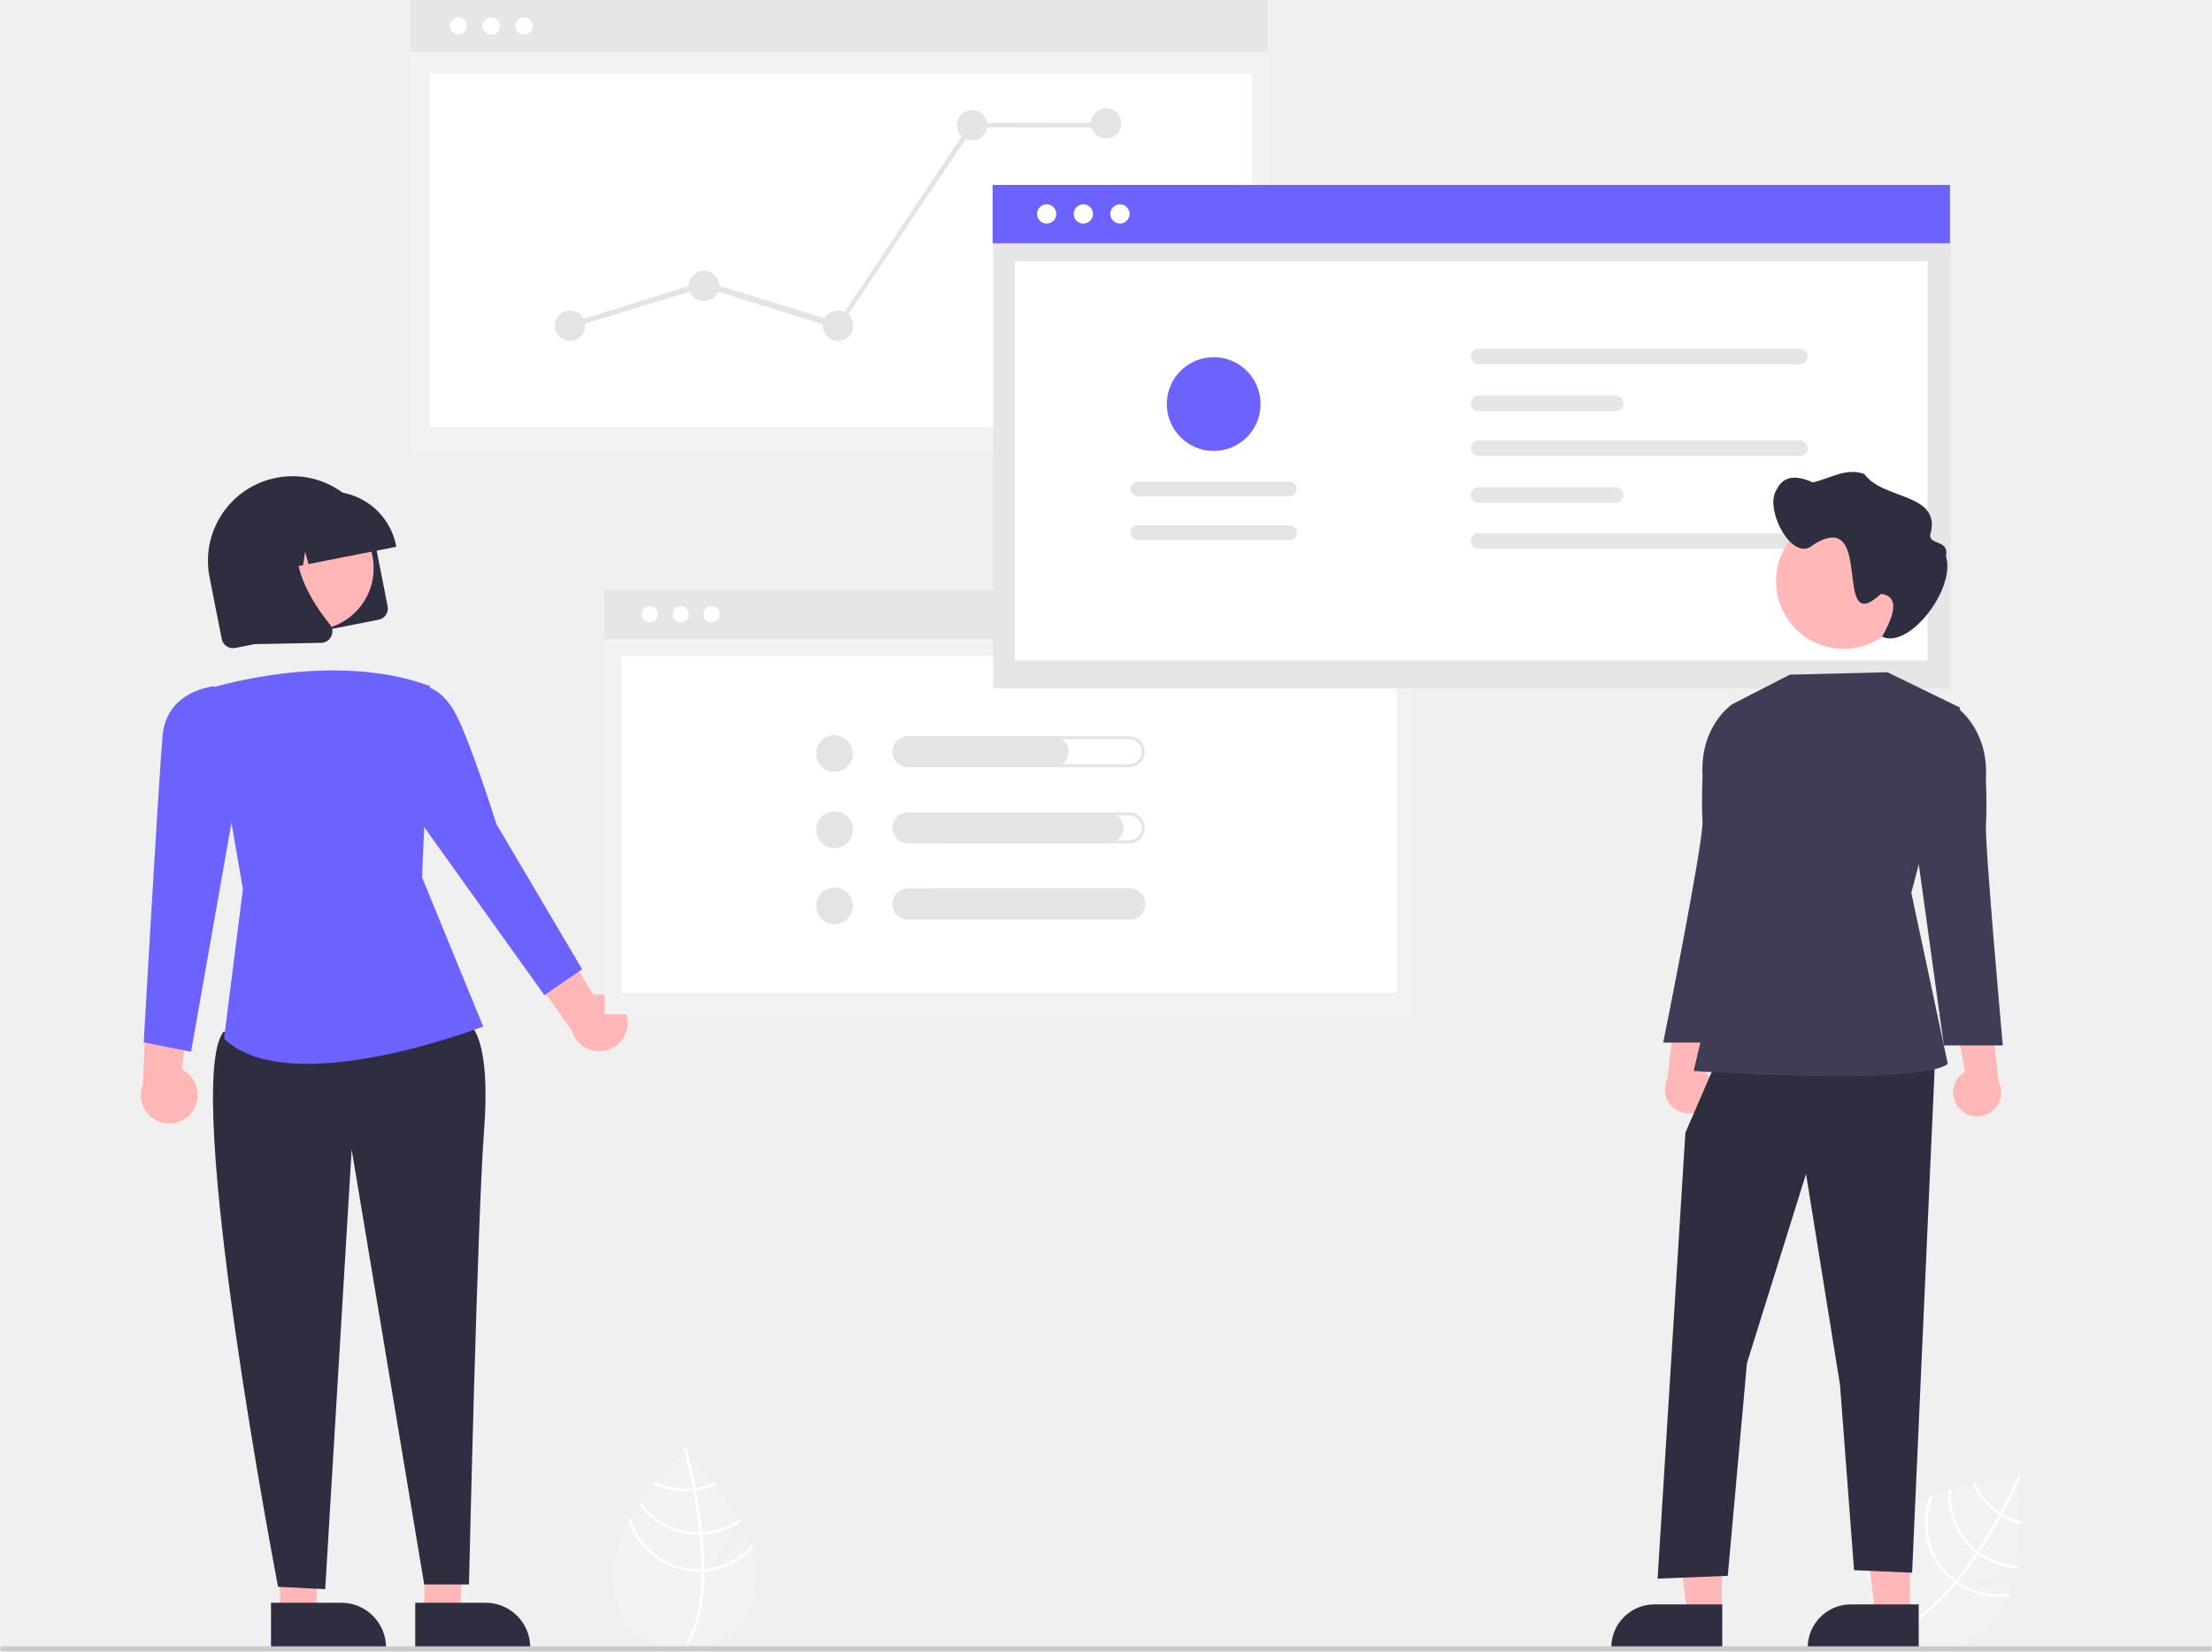
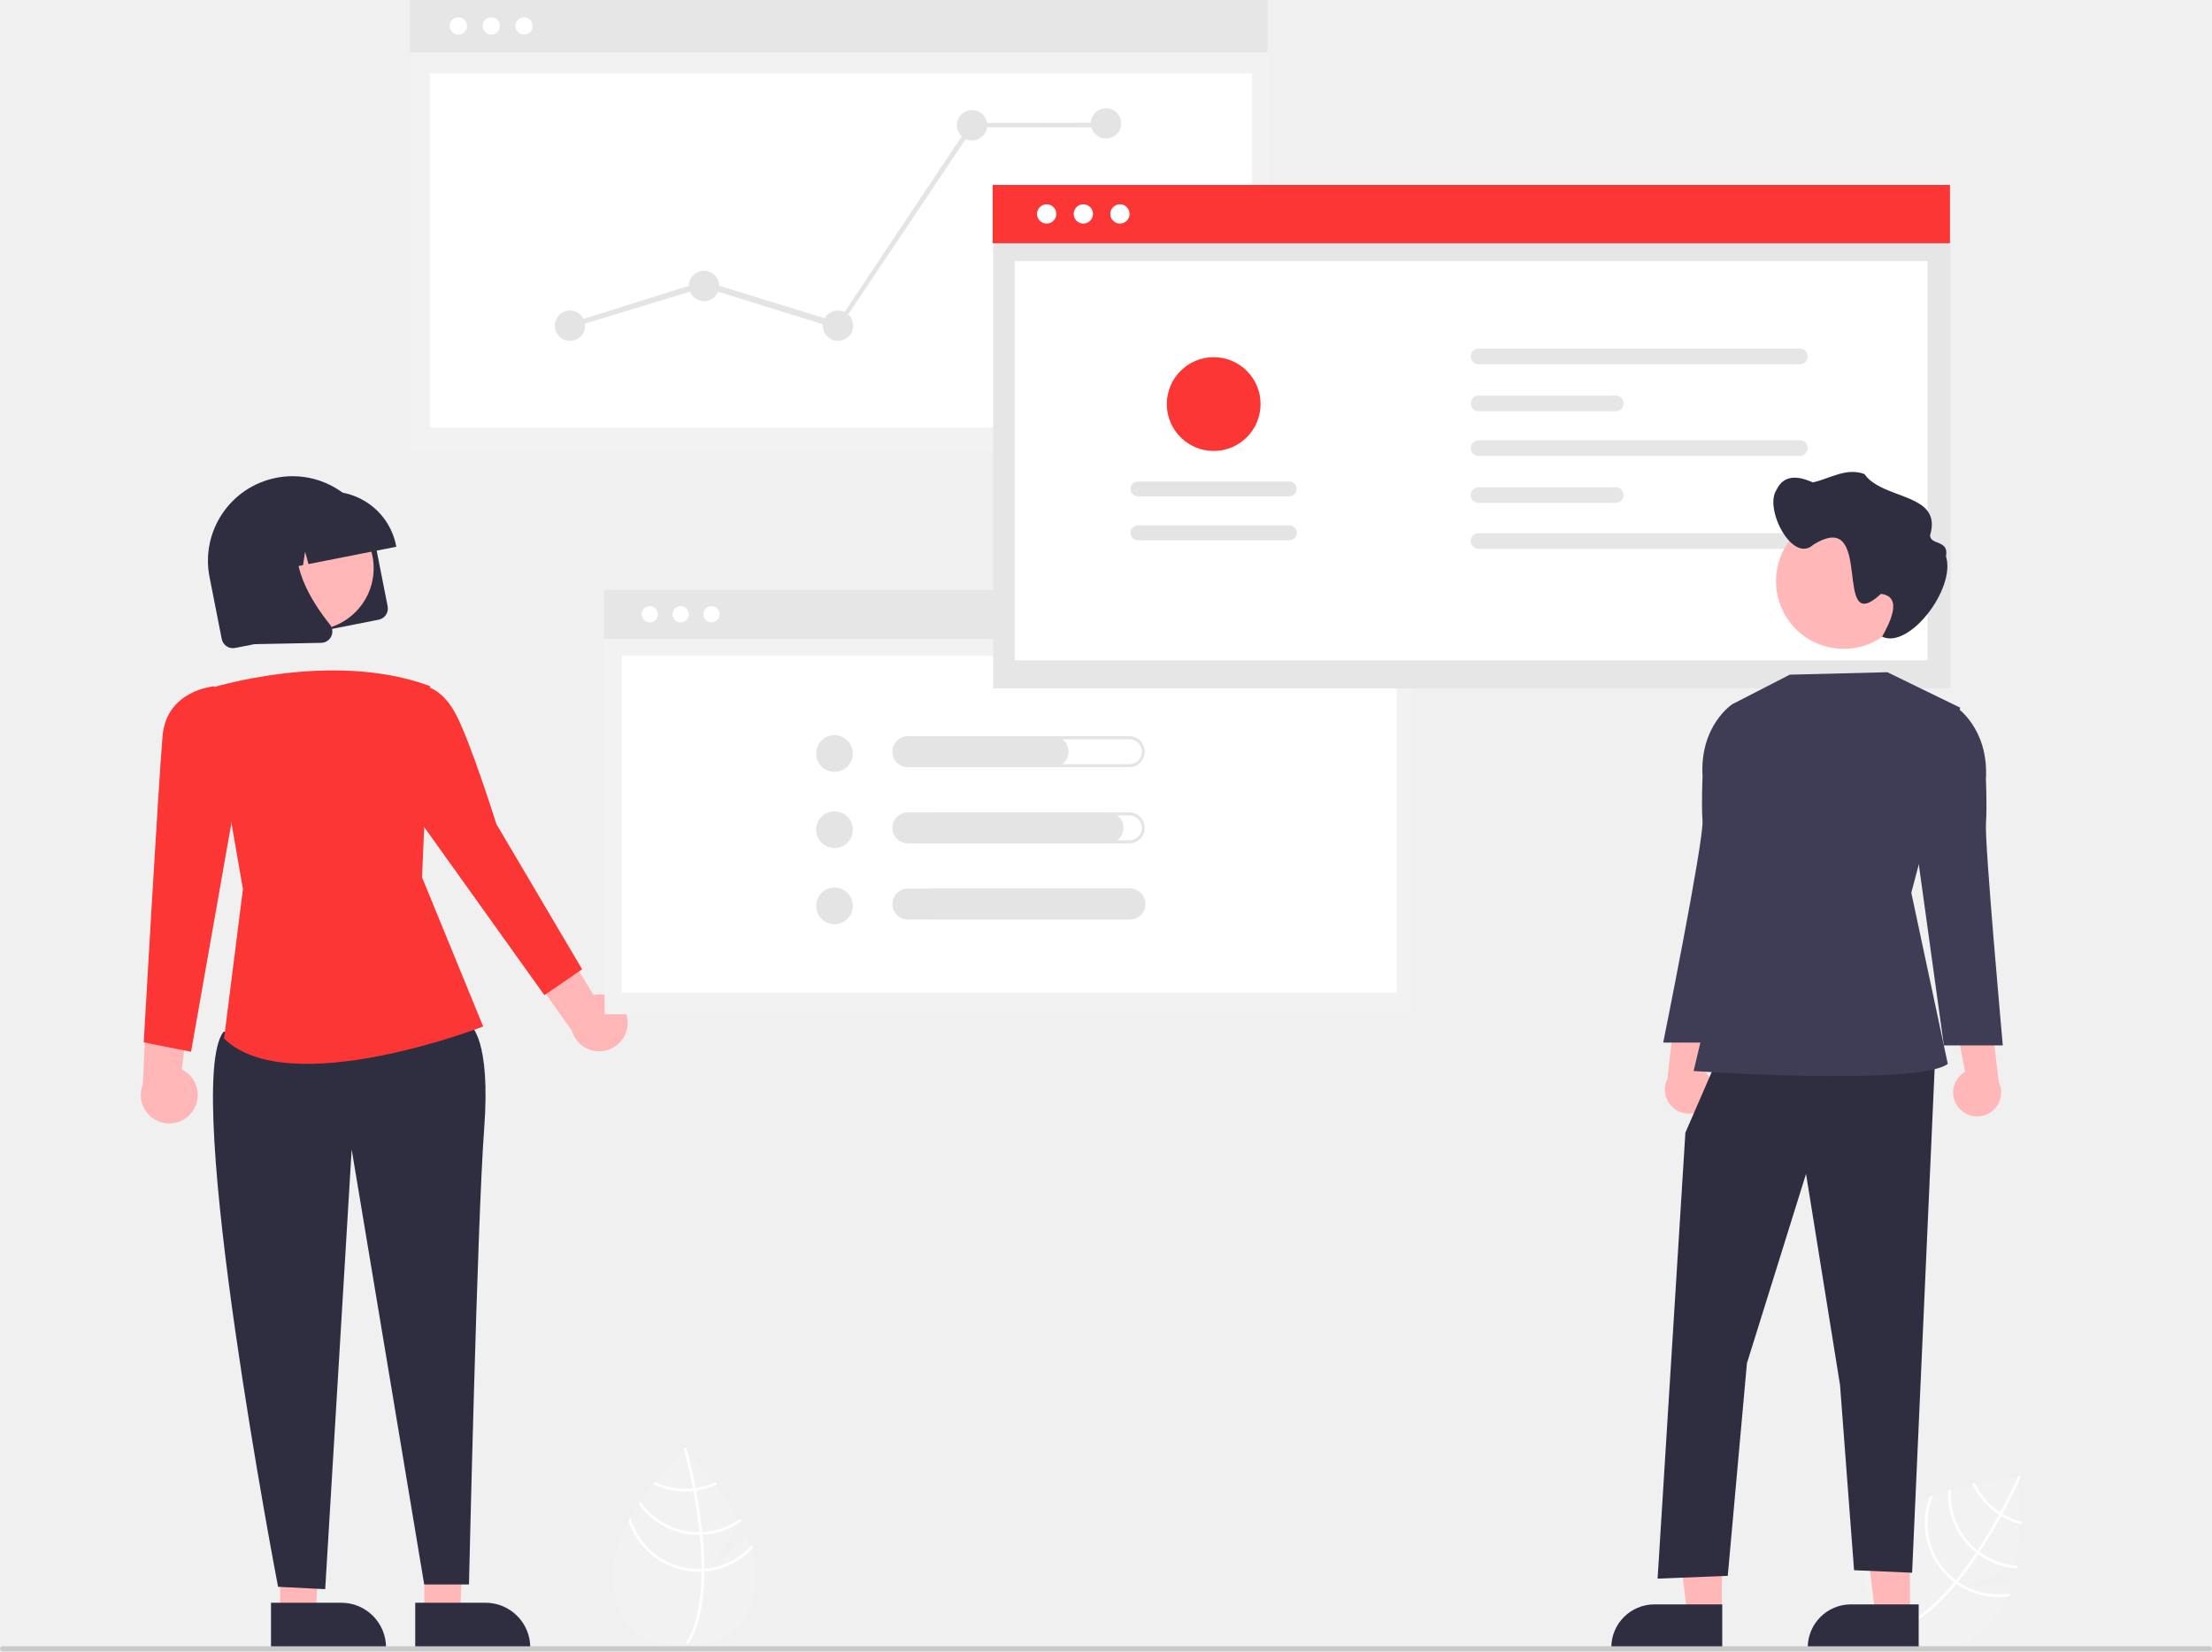
<svg xmlns="http://www.w3.org/2000/svg" id="a9bf0661-4ff9-474e-842c-2ecc0dde3355" data-name="Layer 1" width="864" height="645" viewBox="0 0 864 645">
  <path d="M459.675,727.481l-13.169,12.124,10.466-17.561C448.726,707.091,435.24,694.168,435.24,694.168s-27.978,26.805-27.978,47.876S419.788,770.472,435.24,770.472c15.452,0,27.978-7.357,27.978-28.428A36.962,36.962,0,0,0,459.675,727.481Z" transform="translate(-168 -127.5)" fill="#f2f2f2" />
  <path d="M443.119,740.262v1.039c-.062,12.073-2.098,21.492-6.093,28.125-.057.098-.118.19-.175.288l-.447-.272-.427-.267c4.432-7.162,6-17.286,6.057-27.816.005-.339.01-.684.005-1.028-.015-4.458-.288-8.967-.725-13.348-.031-.339-.067-.684-.103-1.028-.607-5.779-1.481-11.301-2.375-16.098-.062-.339-.129-.679-.195-1.013-1.548-8.113-3.126-13.99-3.486-15.291-.041-.159-.067-.247-.072-.267l.488-.139.005-.005.494-.139c.005.021.093.314.236.859.55,2.036,1.98,7.563,3.383,14.854.062.329.129.668.19,1.008.73,3.892,1.445,8.242,2.01,12.808q.216,1.72.386,3.393c.041.344.077.689.108,1.028Q443.093,734.053,443.119,740.262Z" transform="translate(-168 -127.5)" fill="#fff" />
  <path d="M439.689,708.713c-.344.046-.694.093-1.049.129a28.365,28.365,0,0,1-2.9.149,27.592,27.592,0,0,1-11.929-2.694c-.216.272-.432.545-.653.823a28.614,28.614,0,0,0,12.582,2.9,29.347,29.347,0,0,0,3.095-.165c.35-.036.699-.082,1.044-.134a28.373,28.373,0,0,0,8.201-2.483q-.332-.424-.648-.833A27.497,27.497,0,0,1,439.689,708.713Z" transform="translate(-168 -127.5)" fill="#fff" />
  <path d="M442.275,725.922q-.532.031-1.064.031c-.108.005-.221.005-.329.005a27.738,27.738,0,0,1-22.767-11.893c-.206.303-.411.607-.612.915a28.768,28.768,0,0,0,23.379,12.006c.144,0,.288,0,.432-.005.36-.005.715-.015,1.069-.031a28.616,28.616,0,0,0,15.245-5.347c-.165-.303-.329-.607-.499-.91A27.548,27.548,0,0,1,442.275,725.922Z" transform="translate(-168 -127.5)" fill="#fff" />
  <path d="M443.119,740.262c-.36.031-.72.051-1.08.067-.386.015-.771.026-1.157.026a27.813,27.813,0,0,1-26.664-20.011c-.231.416-.463.828-.684,1.244a28.832,28.832,0,0,0,27.348,19.795c.386,0,.771-.005,1.152-.026.365-.01.725-.031,1.085-.057a28.747,28.747,0,0,0,18.973-9.26c-.108-.38-.231-.756-.355-1.136A27.723,27.723,0,0,1,443.119,740.262Z" transform="translate(-168 -127.5)" fill="#fff" />
  <path d="M953.718,745.933l-17.871,1.031,19.226-6.949c3.1-16.792.86-35.335.86-35.335s-38.63,3-51.985,19.298-8.33,29.928,3.622,39.721c11.952,9.794,26.303,12.043,39.658-4.255A36.962,36.962,0,0,0,953.718,745.933Z" transform="translate(-168 -127.5)" fill="#f2f2f2" />
  <path d="M932.811,745.324l-.658.803c-7.7,9.299-15.245,15.294-22.539,17.892-.106.04-.212.072-.318.112l-.173-.494-.161-.477c7.968-2.731,15.597-9.567,22.315-17.676.219-.259.441-.522.656-.792,2.814-3.458,5.461-7.118,7.899-10.784.191-.282.382-.571.572-.861,3.194-4.855,6.018-9.68,8.366-13.957.167-.302.331-.606.491-.907,3.945-7.256,6.449-12.803,6.996-14.037.069-.149.105-.233.114-.252l.466.202.007-.001.47.205c-.009.019-.127.301-.361.814-.865,1.924-3.263,7.105-6.798,13.634-.161.294-.324.598-.492.9-1.902,3.473-4.106,7.291-6.563,11.181q-.923,1.467-1.853,2.869c-.187.292-.377.582-.568.864Q936.727,740.506,932.811,745.324Z" transform="translate(-168 -127.5)" fill="#fff" />
  <path d="M950.155,718.748c-.296-.183-.596-.368-.893-.565a28.366,28.366,0,0,1-2.338-1.723,27.592,27.592,0,0,1-7.519-9.645c-.34.074-.679.148-1.026.222a28.613,28.613,0,0,0,7.894,10.217,29.344,29.344,0,0,0,2.498,1.835c.293.194.593.38.892.558a28.372,28.372,0,0,0,7.917,3.277q.012-.538.027-1.055A27.497,27.497,0,0,1,950.155,718.748Z" transform="translate(-168 -127.5)" fill="#fff" />
  <path d="M941.248,733.698q-.431-.313-.843-.651c-.087-.064-.174-.136-.258-.205a27.738,27.738,0,0,1-10.072-23.629c-.351.104-.703.209-1.053.32A28.768,28.768,0,0,0,939.496,733.638c.111.091.223.182.337.27.282.224.563.441.847.654a28.616,28.616,0,0,0,15.181,5.527c.065-.339.13-.678.191-1.02A27.548,27.548,0,0,1,941.248,733.698Z" transform="translate(-168 -127.5)" fill="#fff" />
  <path d="M932.811,745.324c-.298-.204-.589-.416-.878-.633-.308-.233-.613-.469-.911-.713a27.813,27.813,0,0,1-7.941-32.379c-.443.175-.883.347-1.318.529a28.832,28.832,0,0,0,8.607,32.645c.298.244.6.485.907.71.289.223.58.436.875.644a28.747,28.747,0,0,0,20.544,4.863c.158-.363.3-.731.446-1.104A27.724,27.724,0,0,1,932.811,745.324Z" transform="translate(-168 -127.5)" fill="#fff" />
  <polygon points="165.74 630.543 179.675 630.542 182.261 576.504 165.737 576.794 165.74 630.543" fill="#ffb6b6" />
  <path d="M330.185,753.493l27.443-.001h.001a17.49,17.49,0,0,1,17.489,17.488v.568l-44.932.002Z" transform="translate(-168 -127.5)" fill="#2f2e41" />
  <polygon points="109.407 630.543 123.342 630.542 126.104 576.504 109.404 576.794 109.407 630.543" fill="#ffb6b6" />
  <path d="M273.852,753.493l27.443-.001h.001a17.49,17.49,0,0,1,17.489,17.488v.568l-44.932.002Z" transform="translate(-168 -127.5)" fill="#2f2e41" />
  <path d="M413.15,526.538a11.048,11.048,0,0,0-13.353-10.425L379.451,482.538l-8.745,18.432,20.662,29.058a11.107,11.107,0,0,0,21.782-3.49Z" transform="translate(-168 -127.5)" fill="#ffb6b6" />
  <path d="M243.132,561.658a11.048,11.048,0,0,0-4.113-16.433l4.617-38.987-18.234,9.15-1.589,35.62a11.107,11.107,0,0,0,19.319,10.65Z" transform="translate(-168 -127.5)" fill="#ffb6b6" />
  <path d="M341.911,522.164l9.868,5.846s8.018,5.104,5.322,40.606-5.919,177.737-5.919,177.737H333.69l-28.329-169.908-10.337,171.749-18.412-.921s-37.618-195.536-21.341-216.758Z" transform="translate(-168 -127.5)" fill="#2f2e41" />
-   <path d="M249.316,396.528s47.988-15.427,86.707-1.044l-3.17,74.684,23.883,58.256s-75.927,29.452-101.229,4.701l7.379-58.354Z" transform="translate(-168 -127.5)" fill="#6c63ff" />
-   <path d="M323.121,404.255l10.056-8.771s6.708-.079,12.481,10.241,16.231,43.632,16.231,43.632l33.482,56.715L380.642,516.198l-53.103-74.266Z" transform="translate(-168 -127.5)" fill="#6c63ff" />
-   <path d="M251.096,400.21l.686-4.679s-18.698,1.383-20.28,19.4-7.365,119.68-7.365,119.68l18.495,3.682L261.031,433.951Z" transform="translate(-168 -127.5)" fill="#6c63ff" />
+   <path d="M249.316,396.528s47.988-15.427,86.707-1.044l-3.17,74.684,23.883,58.256s-75.927,29.452-101.229,4.701l7.379-58.354Z" transform="translate(-168 -127.5)" fill="#fc3635" />
+   <path d="M323.121,404.255l10.056-8.771s6.708-.079,12.481,10.241,16.231,43.632,16.231,43.632l33.482,56.715L380.642,516.198l-53.103-74.266Z" transform="translate(-168 -127.5)" fill="#fc3635" />
+   <path d="M251.096,400.21l.686-4.679s-18.698,1.383-20.28,19.4-7.365,119.68-7.365,119.68l18.495,3.682L261.031,433.951Z" transform="translate(-168 -127.5)" fill="#fc3635" />
  <path d="M315.918,369.536l-56.097,11.046a4.441,4.441,0,0,1-5.209-3.495L249.85,352.907a33.023,33.023,0,0,1,64.802-12.76l4.761,24.18A4.441,4.441,0,0,1,315.918,369.536Z" transform="translate(-168 -127.5)" fill="#2f2e41" />
  <circle cx="121.739" cy="221.93" r="24.211" fill="#ffb6b6" />
  <path d="M322.793,341.055l-34.302,6.755-1.322-4.855-.789,5.271-5.282,1.04-2.619-9.623-1.564,10.447-10.22,2.012-.095-.484a26.152,26.152,0,0,1,20.583-30.678l4.836-.952a26.152,26.152,0,0,1,30.678,20.584Z" transform="translate(-168 -127.5)" fill="#2f2e41" />
  <path d="M294.241,378.493a4.53,4.53,0,0,1-.784.084l-25.99.514-8.174-41.512,27.649-5.445-.527.933c-7.337,12.983,3.385,29.581,10.429,38.32a4.37,4.37,0,0,1,.556,4.62A4.418,4.418,0,0,1,294.241,378.493Z" transform="translate(-168 -127.5)" fill="#2f2e41" />
  <rect id="b0371f3f-df42-4d60-b6c1-6000de199dd5" data-name="Rectangle 246" x="160.347" y="0.272" width="334.981" height="175.89" fill="#f2f2f2" />
  <rect id="a5ec3362-5fc6-49dd-bbc1-e584c03fc30b" data-name="Rectangle 264" x="160.143" width="334.981" height="20.39" fill="#e6e6e6" />
  <rect id="edb19af0-e7ad-43aa-9651-c68038fb40c2" data-name="Rectangle 247" x="167.923" y="28.658" width="321.136" height="138.232" fill="#fff" />
  <circle id="fcfbd1c3-546b-4aa9-92d2-19035f23e7a3" data-name="Ellipse 194" cx="191.886" cy="10.143" r="3.373" fill="#fff" />
  <circle id="fcf1e260-d16a-4b37-91b5-eb72ad8ee2c7" data-name="Ellipse 195" cx="204.689" cy="10.143" r="3.373" fill="#fff" />
  <circle id="ae552ed4-f0ed-4b8a-a24a-450e5f71adc4" data-name="Ellipse 246" cx="179.049" cy="10.143" r="3.373" fill="#fff" />
  <circle cx="222.633" cy="127.209" r="5.926" fill="#e4e4e4" />
  <circle cx="274.981" cy="111.689" r="5.926" fill="#e4e4e4" />
  <circle cx="327.33" cy="127.209" r="5.926" fill="#e4e4e4" />
  <circle cx="379.678" cy="48.923" r="5.926" fill="#e4e4e4" />
  <circle cx="432.026" cy="48.193" r="5.926" fill="#e4e4e4" />
  <polygon points="327.454 128.537 274.981 112.234 223.226 128 222.041 126.419 274.981 109.766 327.205 125.882 379.1 48.091 379.309 48.006 431.657 47.914 432.395 49.747 380.255 49.755 327.454 128.537" fill="#e4e4e4" />
  <rect id="a979eff9-2035-45aa-8fad-490bbaa22894" data-name="Rectangle 246" x="236.194" y="230.63" width="315.238" height="165.523" fill="#f2f2f2" />
  <rect id="b5344e31-85e8-4079-8f4b-e609523654c2" data-name="Rectangle 264" x="236.002" y="230.374" width="315.238" height="19.189" fill="#e6e6e6" />
  <rect id="a6983896-3ceb-4bf9-866b-7e40cad74d1b" data-name="Rectangle 247" x="242.841" y="256.235" width="302.691" height="131.489" fill="#fff" />
  <circle id="f96e66fe-9216-4da2-bba4-b63d176988a9" data-name="Ellipse 194" cx="265.874" cy="239.919" r="3.174" fill="#fff" />
  <circle id="e3ffbb79-e13a-4bd7-b23c-45510780cb2f" data-name="Ellipse 195" cx="277.923" cy="239.919" r="3.174" fill="#fff" />
  <circle id="ec6ea03b-7290-43d8-8b25-59bf30f1f0ee" data-name="Ellipse 246" cx="253.794" cy="239.919" r="3.174" fill="#fff" />
  <rect id="e9e5cf6b-8f55-43bf-8281-302b4fb1e9d5" data-name="Rectangle 246" x="387.948" y="72.539" width="373.927" height="196.339" fill="#e6e6e6" />
-   <rect id="e4e8a65e-8422-4898-a810-30d755c7dafc" data-name="Rectangle 264" x="387.72" y="72.236" width="373.927" height="22.761" fill="#6c63ff" />
+   <rect id="e4e8a65e-8422-4898-a810-30d755c7dafc" data-name="Rectangle 264" x="387.72" y="72.236" width="373.927" height="22.761" fill="#fc3635" />
  <rect id="b6acd298-89f8-46a0-ab3e-c2f0533bc288" data-name="Rectangle 247" x="396.342" y="101.988" width="356.537" height="155.932" fill="#fff" />
  <circle id="a2e6f9e4-3ad4-420f-8fe3-197d901d1e70" data-name="Ellipse 194" cx="423.153" cy="83.558" r="3.765" fill="#fff" />
  <circle id="b303a717-eadc-4672-a419-54a1feb6afd8" data-name="Ellipse 195" cx="437.445" cy="83.558" r="3.765" fill="#fff" />
  <circle id="b1ff2c46-8045-41fc-afe2-76f8fb520d89" data-name="Ellipse 246" cx="408.824" cy="83.558" r="3.765" fill="#fff" />
  <path d="M745.157,263.656a3.084,3.084,0,0,0,0,6.114H871.41a3.084,3.084,0,0,0,0-6.114Z" transform="translate(-168 -127.5)" fill="#e6e6e6" />
  <path d="M745.157,335.752a3.084,3.084,0,0,0,0,6.114H871.41a3.084,3.084,0,0,0,0-6.114Z" transform="translate(-168 -127.5)" fill="#e6e6e6" />
  <path d="M745.157,281.997a3.084,3.084,0,0,0,0,6.114h54.327a3.084,3.084,0,0,0,0-6.114Z" transform="translate(-168 -127.5)" fill="#e6e6e6" />
  <path d="M745.157,299.479a3.084,3.084,0,0,0,0,6.114H871.41a3.084,3.084,0,0,0,0-6.114Z" transform="translate(-168 -127.5)" fill="#e6e6e6" />
  <path d="M745.157,317.82a3.084,3.084,0,0,0,0,6.114h54.327a3.084,3.084,0,0,0,0-6.114Z" transform="translate(-168 -127.5)" fill="#e6e6e6" />
  <path d="M671.576,338.516a2.91,2.91,0,1,0,.003-5.819H612.553a2.91,2.91,0,1,0-.003,5.819H671.576Z" transform="translate(-168 -127.5)" fill="#e4e4e4" />
  <path d="M671.576,321.374a2.91,2.91,0,0,0,0-5.819H612.553a2.91,2.91,0,1,0-.003,5.819H671.576Z" transform="translate(-168 -127.5)" fill="#e4e4e4" />
-   <path d="M642.064,267.005a18.314,18.314,0,1,1-18.314,18.314v0A18.335,18.335,0,0,1,642.064,267.005Z" transform="translate(-168 -127.5)" fill="#6c63ff" />
+   <path d="M642.064,267.005a18.314,18.314,0,1,1-18.314,18.314v0A18.335,18.335,0,0,1,642.064,267.005Z" transform="translate(-168 -127.5)" fill="#fc3635" />
  <circle cx="325.952" cy="294.307" r="7.166" fill="#e4e4e4" />
  <path d="M609.085,416.231a4.86,4.86,0,1,1,0,9.719H533.721a4.86,4.86,0,1,1,0-9.719h75.364m0-1.19H533.721a6.05,6.05,0,1,0,0,12.1h75.364a6.05,6.05,0,1,0,0-12.1Z" transform="translate(-168 -127.5)" fill="#e4e4e4" />
  <path d="M579.348,427.14h-56.733a6.05,6.05,0,1,1,0-12.1h56.733a6.05,6.05,0,0,1,0,12.1Z" transform="translate(-168 -127.5)" fill="#e4e4e4" />
  <circle cx="325.952" cy="324.062" r="7.166" fill="#e4e4e4" />
  <path d="M609.085,445.986a4.86,4.86,0,1,1,0,9.719H533.721a4.86,4.86,0,1,1,0-9.719h75.364m0-1.19H533.721a6.05,6.05,0,1,0,0,12.1h75.364a6.05,6.05,0,1,0,0-12.1Z" transform="translate(-168 -127.5)" fill="#e4e4e4" />
  <path d="M600.771,456.895H522.615a6.05,6.05,0,0,1,0-12.1h78.157a6.05,6.05,0,0,1,0,12.1Z" transform="translate(-168 -127.5)" fill="#e4e4e4" />
  <circle cx="325.952" cy="353.817" r="7.166" fill="#e4e4e4" />
  <path d="M609.085,475.741a4.86,4.86,0,1,1,0,9.719H533.721a4.86,4.86,0,1,1,0-9.719h75.364m0-1.19H533.721a6.05,6.05,0,1,0,0,12.1h75.364a6.05,6.05,0,1,0,0-12.1Z" transform="translate(-168 -127.5)" fill="#e4e4e4" />
  <path d="M609.353,486.651h-86.739a6.05,6.05,0,1,1,0-12.1h86.739a6.05,6.05,0,0,1,0,12.1Z" transform="translate(-168 -127.5)" fill="#e4e4e4" />
  <path d="M834.869,559.069a9.311,9.311,0,0,0-2.486-14.059l6.188-32.505-15.871,6.614-3.443,29.853A9.362,9.362,0,0,0,834.869,559.069Z" transform="translate(-168 -127.5)" fill="#ffb7b7" />
  <polygon points="746.005 631.024 732.566 631.023 726.173 579.187 746.008 579.188 746.005 631.024" fill="#ffb7b7" />
  <path d="M917.433,771.551l-43.333-.002v-.548a16.867,16.867,0,0,1,16.866-16.866h.001l26.466.001Z" transform="translate(-168 -127.5)" fill="#2f2e41" />
  <polygon points="672.561 631.024 659.122 631.023 652.729 579.187 672.564 579.188 672.561 631.024" fill="#ffb7b7" />
  <path d="M840.7,771.551l-43.333-.002v-.548a16.867,16.867,0,0,1,16.866-16.866h.001l26.466.001Z" transform="translate(-168 -127.5)" fill="#2f2e41" />
  <polygon points="671.46 412.093 658.306 442.398 647.455 616.58 674.86 615.484 682.344 532.451 705.433 458.495 718.707 540.944 724.188 613.291 746.863 614.273 755.9 412.093 671.46 412.093" fill="#2f2e41" />
  <path d="M905.214,390.057l-38.125.954-22.383,11.491-1.228,84.776-13.96,58.531s87.224,6.003,99.282-2.766l-14.25-66.867,19.113-72.264Z" transform="translate(-168 -127.5)" fill="#3f3d56" />
  <path d="M848.778,403.826l-4.072-1.325S831.787,410.792,833.016,430.836c0,0-.484,10.372-.022,17.275.53,7.918-15.347,86.598-15.347,86.598h23.02l9.866-71.252Z" transform="translate(-168 -127.5)" fill="#3f3d56" />
  <path d="M933.064,560.165a9.311,9.311,0,0,1,2.486-14.059l-6.188-32.505,15.871,6.614,3.443,29.853A9.362,9.362,0,0,1,933.064,560.165Z" transform="translate(-168 -127.5)" fill="#ffb7b7" />
  <path d="M927.925,404.923l4.072-1.325s12.918,8.291,11.689,28.335c0,0,.484,10.372.022,17.275-.53,7.918,6.577,86.598,6.577,86.598H927.266l-9.866-71.252Z" transform="translate(-168 -127.5)" fill="#3f3d56" />
  <path d="M914.572,354.49A26.429,26.429,0,1,1,888.144,328.061h0a26.363,26.363,0,0,1,26.429,26.297Q914.573,354.424,914.572,354.49Z" transform="translate(-168 -127.5)" fill="#ffb7b7" />
  <path d="M861.803,318.991c3.096-6.657,9.087-5.341,14.327-3.085,6.635-1.472,12.946-5.878,20.096-3.272,7.042,10.243,30.687,7.229,25.657,23.905-.007,3.996,7.519,1.67,6.205,8.214,3.986,12.594-14.389,36.446-24.939,31.423,2.609-4.782,8.569-15.642-.471-16.719-19.445,18.093-2.006-34.453-26.439-19.172C868.149,347.688,857.074,326.396,861.803,318.991Z" transform="translate(-168 -127.5)" fill="#2f2e41" />
  <path d="M1031,772.5H169a1,1,0,0,1,0-2h862a1,1,0,0,1,0,2Z" transform="translate(-168 -127.5)" fill="#cacaca" />
</svg>
